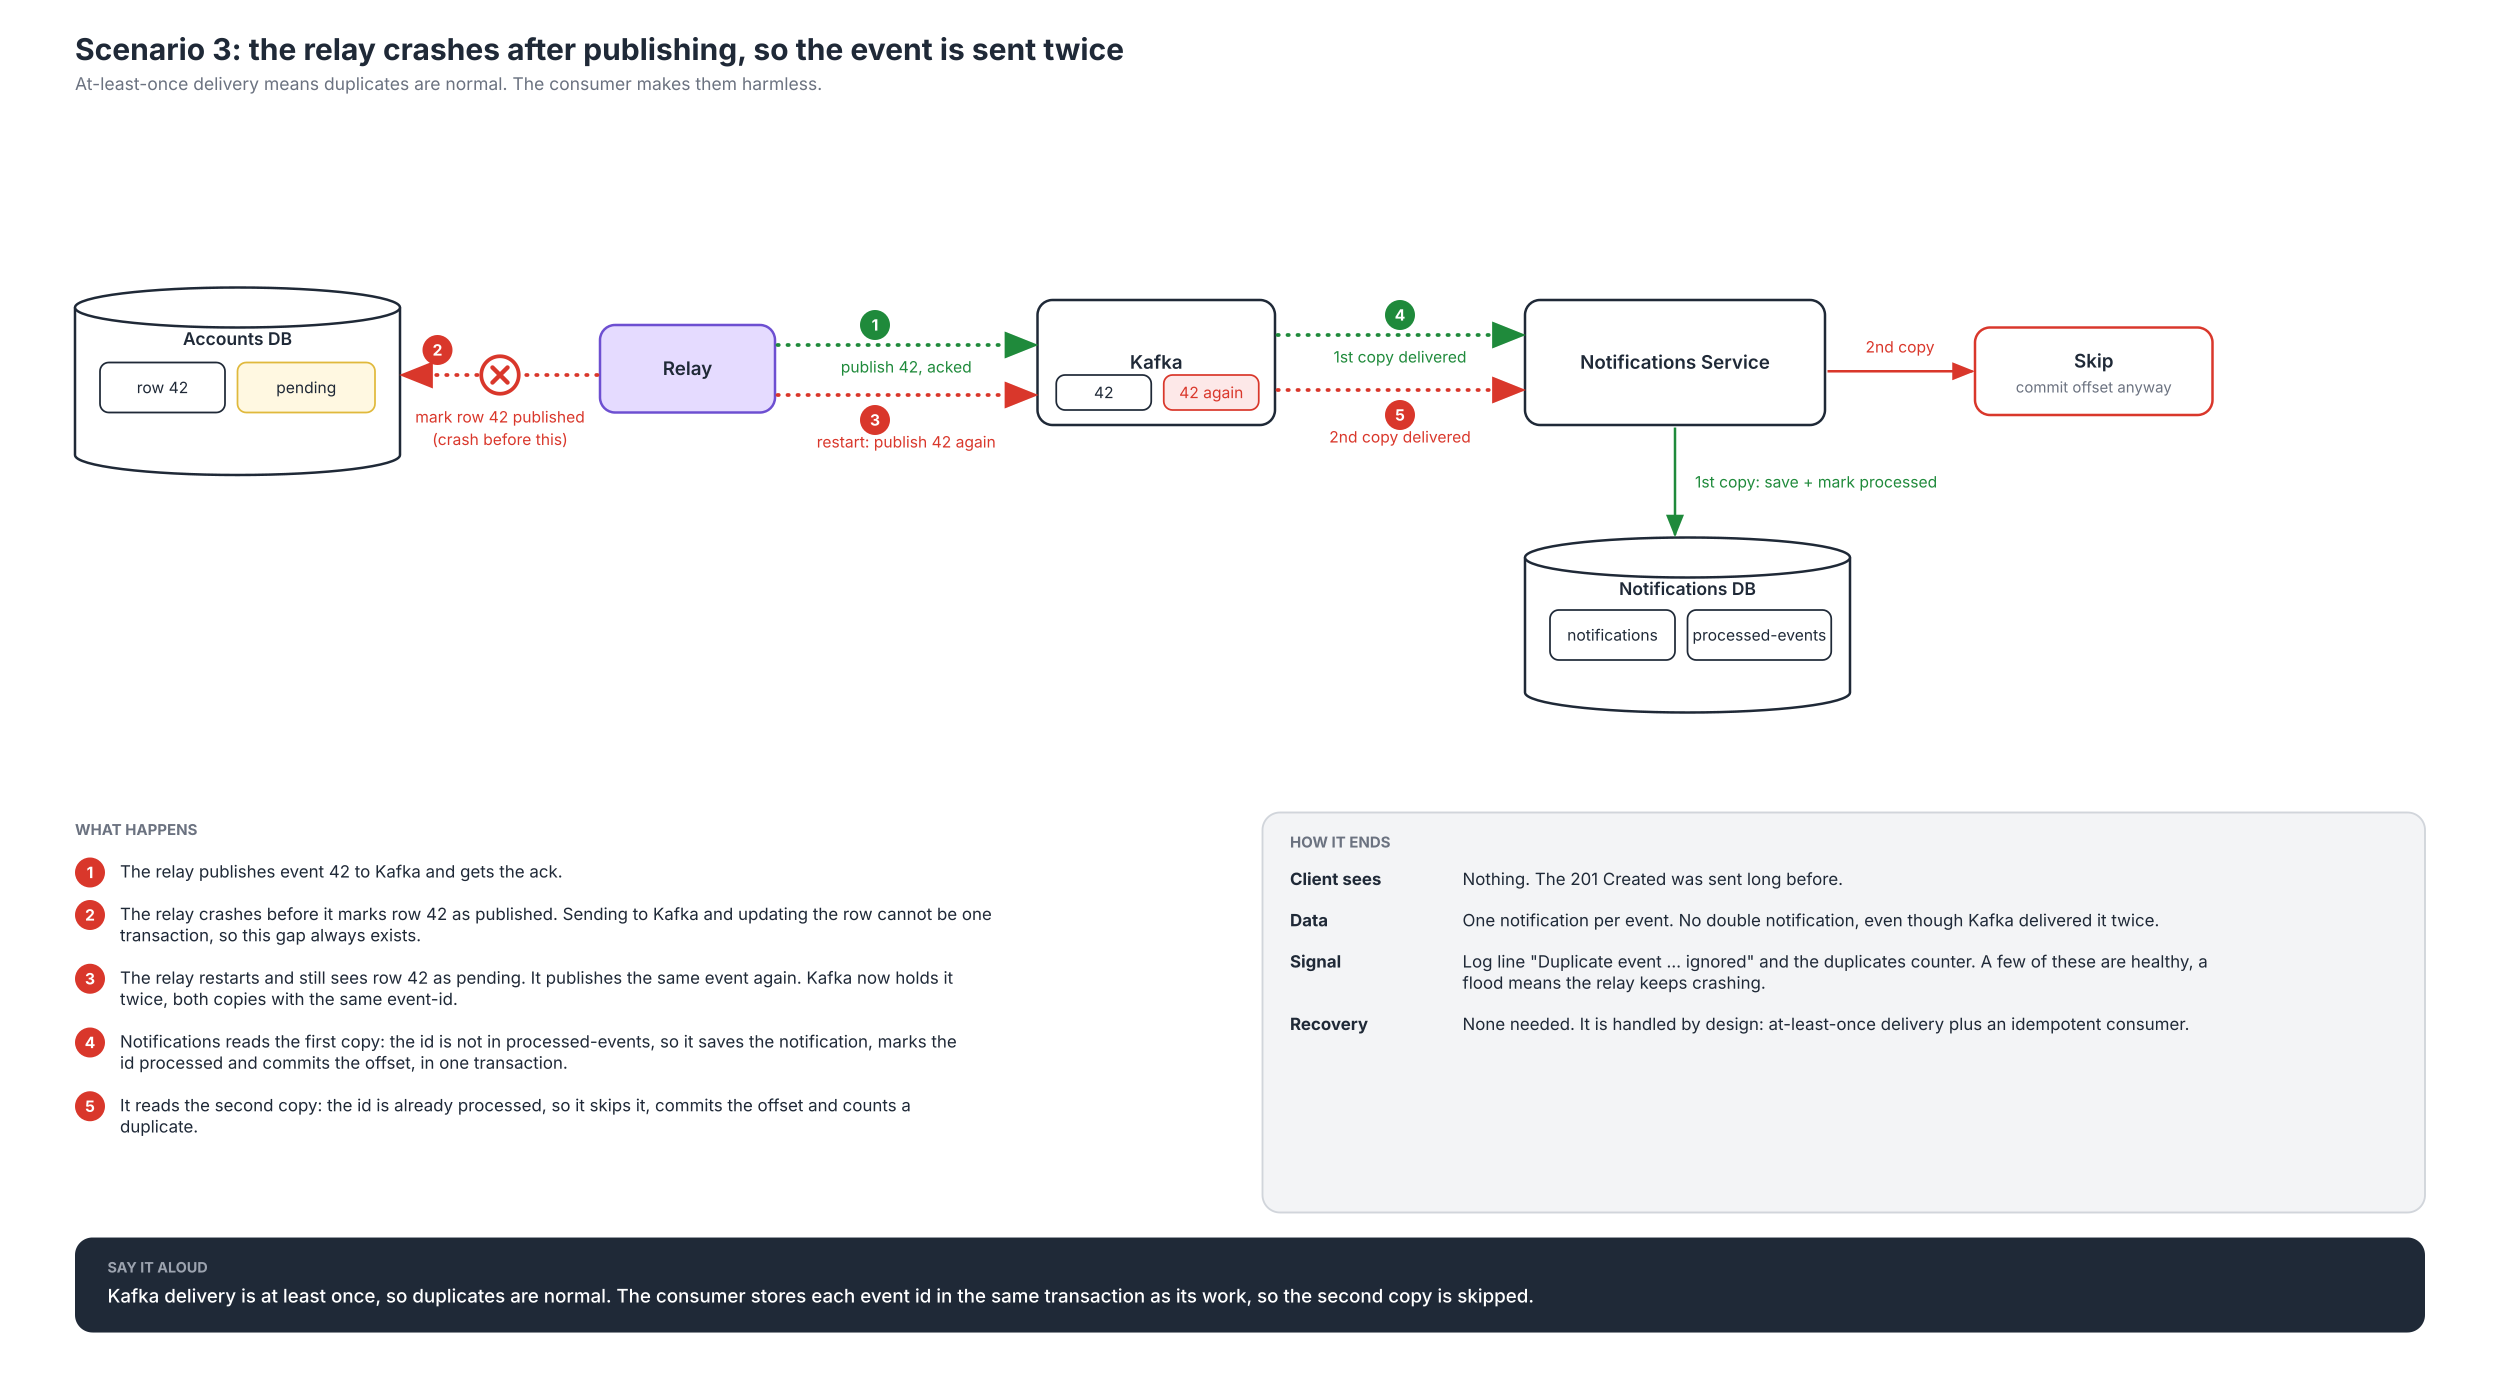
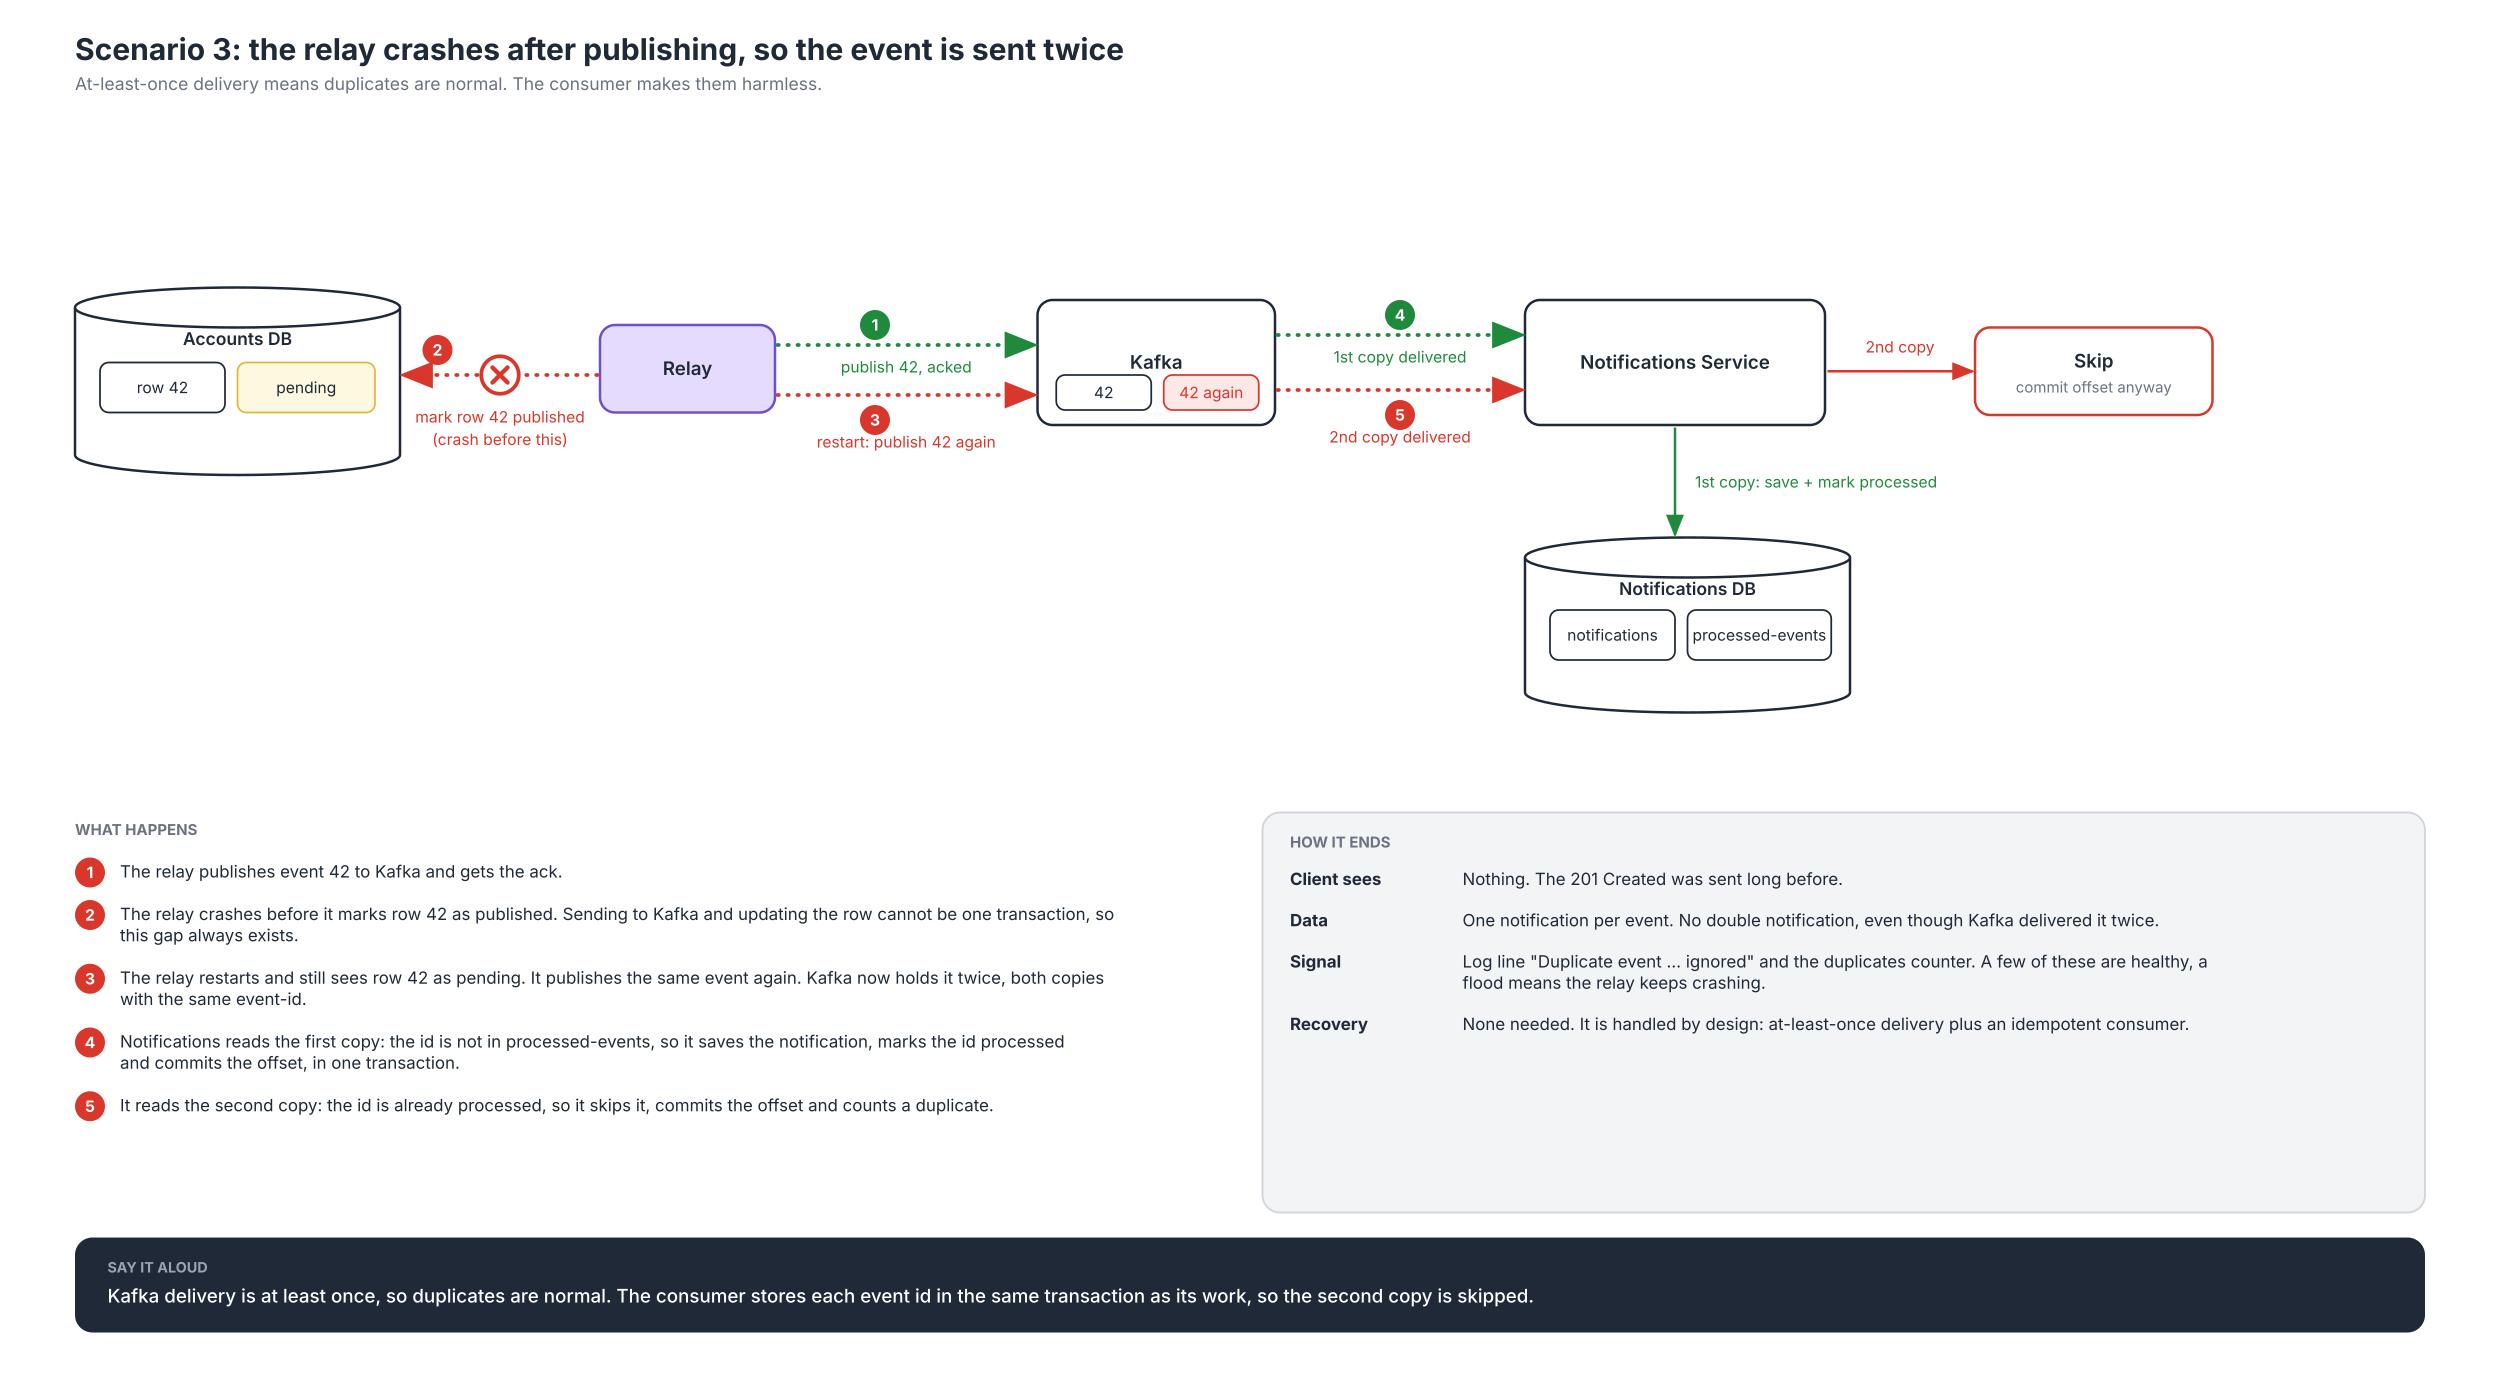
<svg xmlns="http://www.w3.org/2000/svg" width="2000" height="1100" viewBox="0 0 2000 1100" font-family="Inter,'Helvetica Neue',Arial,'Liberation Sans',sans-serif">
  <defs>
    <marker id="ahi" viewBox="0 0 10 10" refX="9" refY="5" markerWidth="9" markerHeight="9" orient="auto-start-reverse">
      <path d="M0,1 L10,5 L0,9 z" fill="#1f2937" />
    </marker>
    <marker id="ahr" viewBox="0 0 10 10" refX="9" refY="5" markerWidth="9" markerHeight="9" orient="auto-start-reverse">
      <path d="M0,1 L10,5 L0,9 z" fill="#d9372b" />
    </marker>
    <marker id="ahg" viewBox="0 0 10 10" refX="9" refY="5" markerWidth="9" markerHeight="9" orient="auto-start-reverse">
      <path d="M0,1 L10,5 L0,9 z" fill="#1f8a3b" />
    </marker>
    <marker id="ahm" viewBox="0 0 10 10" refX="9" refY="5" markerWidth="9" markerHeight="9" orient="auto-start-reverse">
      <path d="M0,1 L10,5 L0,9 z" fill="#9ca3af" />
    </marker>
  </defs>
  <rect width="2000" height="1100" fill="#fff" />
  <text x="60" y="48" text-anchor="start" font-size="24" font-weight="700" fill="#1f2937">Scenario 3: the relay crashes after publishing, so the event is sent twice</text>
  <text x="60" y="72" text-anchor="start" font-size="14" font-weight="400" fill="#6b7280">At-least-once delivery means duplicates are normal. The consumer makes them harmless.</text>
  <path d="M60,246 v118 a130.0,16 0 0 0 260,0 v-118" fill="#fff" stroke="#1f2937" stroke-width="2" />
  <ellipse cx="190.0" cy="246" rx="130.0" ry="16" fill="#fff" stroke="#1f2937" stroke-width="2" />
  <text x="190.0" y="276" text-anchor="middle" font-size="14" font-weight="600" fill="#1f2937">Accounts DB</text>
  <rect x="80" y="290" width="100" height="40" rx="7" fill="#fff" stroke="#1f2937" stroke-width="1.4" />
  <text x="130.0" y="314.5" text-anchor="middle" font-size="12.5" font-weight="400" fill="#1f2937">row 42</text>
  <rect x="190" y="290" width="110" height="40" rx="7" fill="#fff8e1" stroke="#e0b93c" stroke-width="1.4" />
  <text x="245.0" y="314.5" text-anchor="middle" font-size="12.5" font-weight="400" fill="#1f2937">pending</text>
  <rect x="480" y="260" width="140" height="70" rx="12" fill="#e5dbff" stroke="#6d4fd1" stroke-width="2" />
  <text x="550.0" y="300.0" text-anchor="middle" font-size="15" font-weight="600" fill="#1f2937">Relay</text>
  <polyline points="478,300 322,300" fill="none" stroke="#d9372b" stroke-dasharray="1 7" stroke-linecap="round" stroke-width="3" marker-end="url(#ahr)" stroke-linejoin="round" />
  <circle cx="400" cy="300" r="15" fill="#fff" stroke="#d9372b" stroke-width="3" />
  <path d="M394,294 L406,306 M406,294 L394,306" stroke="#d9372b" stroke-width="3.5" stroke-linecap="round" />
  <circle cx="350" cy="280" r="12" fill="#d9372b" />
  <text x="350" y="284.5" text-anchor="middle" font-size="12.5" font-weight="700" fill="#fff">2</text>
  <text x="400" y="338" text-anchor="middle" font-size="12.5" font-weight="400" fill="#d9372b">mark row 42 published</text>
  <text x="400" y="356" text-anchor="middle" font-size="12.5" font-weight="400" fill="#d9372b">(crash before this)</text>
  <rect x="830" y="240" width="190" height="100" rx="12" fill="#fff" stroke="#1f2937" stroke-width="2" />
  <text x="925.0" y="295.0" text-anchor="middle" font-size="15" font-weight="600" fill="#1f2937">Kafka</text>
  <rect x="845" y="300" width="76" height="28" rx="7" fill="#fff" stroke="#1f2937" stroke-width="1.4" />
  <text x="883.0" y="318.5" text-anchor="middle" font-size="12.5" font-weight="400" fill="#1f2937">42</text>
  <rect x="931" y="300" width="76" height="28" rx="7" fill="#fde8e8" stroke="#d9372b" stroke-width="1.4" />
  <text x="969.0" y="318.5" text-anchor="middle" font-size="12.5" font-weight="400" fill="#d9372b">42 again</text>
  <polyline points="622,276 828,276" fill="none" stroke="#1f8a3b" stroke-dasharray="1 7" stroke-linecap="round" stroke-width="3" marker-end="url(#ahg)" stroke-linejoin="round" />
  <circle cx="700" cy="260" r="12" fill="#1f8a3b" />
  <text x="700" y="264.5" text-anchor="middle" font-size="12.5" font-weight="700" fill="#fff">1</text>
  <text x="725" y="298" text-anchor="middle" font-size="12.5" font-weight="400" fill="#1f8a3b">publish 42, acked</text>
  <polyline points="622,316 828,316" fill="none" stroke="#d9372b" stroke-dasharray="1 7" stroke-linecap="round" stroke-width="3" marker-end="url(#ahr)" stroke-linejoin="round" />
  <circle cx="700" cy="336" r="12" fill="#d9372b" />
  <text x="700" y="340.5" text-anchor="middle" font-size="12.5" font-weight="700" fill="#fff">3</text>
  <text x="725" y="358" text-anchor="middle" font-size="12.5" font-weight="400" fill="#d9372b">restart: publish 42 again</text>
  <rect x="1220" y="240" width="240" height="100" rx="12" fill="#fff" stroke="#1f2937" stroke-width="2" />
  <text x="1340.0" y="295.0" text-anchor="middle" font-size="15" font-weight="600" fill="#1f2937">Notifications Service</text>
  <polyline points="1022,268 1218,268" fill="none" stroke="#1f8a3b" stroke-dasharray="1 7" stroke-linecap="round" stroke-width="3" marker-end="url(#ahg)" stroke-linejoin="round" />
  <circle cx="1120" cy="252" r="12" fill="#1f8a3b" />
  <text x="1120" y="256.5" text-anchor="middle" font-size="12.5" font-weight="700" fill="#fff">4</text>
  <text x="1120" y="290" text-anchor="middle" font-size="12.5" font-weight="400" fill="#1f8a3b">1st copy delivered</text>
  <polyline points="1022,312 1218,312" fill="none" stroke="#d9372b" stroke-dasharray="1 7" stroke-linecap="round" stroke-width="3" marker-end="url(#ahr)" stroke-linejoin="round" />
  <circle cx="1120" cy="332" r="12" fill="#d9372b" />
  <text x="1120" y="336.5" text-anchor="middle" font-size="12.5" font-weight="700" fill="#fff">5</text>
  <text x="1120" y="354" text-anchor="middle" font-size="12.5" font-weight="400" fill="#d9372b">2nd copy delivered</text>
  <path d="M1220,446 v108 a130.0,16 0 0 0 260,0 v-108" fill="#fff" stroke="#1f2937" stroke-width="2" />
  <ellipse cx="1350.0" cy="446" rx="130.0" ry="16" fill="#fff" stroke="#1f2937" stroke-width="2" />
  <text x="1350.0" y="476" text-anchor="middle" font-size="14" font-weight="600" fill="#1f2937">Notifications DB</text>
  <rect x="1240" y="488" width="100" height="40" rx="7" fill="#fff" stroke="#1f2937" stroke-width="1.4" />
  <text x="1290.0" y="512.5" text-anchor="middle" font-size="12.5" font-weight="400" fill="#1f2937">notifications</text>
  <rect x="1350" y="488" width="115" height="40" rx="7" fill="#fff" stroke="#1f2937" stroke-width="1.4" />
  <text x="1407.5" y="512.5" text-anchor="middle" font-size="12.5" font-weight="400" fill="#1f2937">processed-events</text>
  <polyline points="1340,342 1340,428" fill="none" stroke="#1f8a3b" stroke-width="2" marker-end="url(#ahg)" stroke-linejoin="round" />
  <text x="1356" y="390" text-anchor="start" font-size="12.5" font-weight="400" fill="#1f8a3b">1st copy: save + mark processed</text>
  <rect x="1580" y="262" width="190" height="70" rx="12" fill="#fff" stroke="#d9372b" stroke-width="2" />
  <text x="1675.0" y="294.0" text-anchor="middle" font-size="15" font-weight="600" fill="#1f2937">Skip</text>
  <text x="1675.0" y="314.0" text-anchor="middle" font-size="12" font-weight="400" fill="#6b7280">commit offset anyway</text>
  <polyline points="1462,297 1578,297" fill="none" stroke="#d9372b" stroke-width="2" marker-end="url(#ahr)" stroke-linejoin="round" />
  <text x="1520" y="282" text-anchor="middle" font-size="12.5" font-weight="400" fill="#d9372b">2nd copy</text>
  <text x="60" y="668" text-anchor="start" font-size="12" font-weight="700" fill="#6b7280">WHAT HAPPENS</text>
  <circle cx="72" cy="698" r="12" fill="#d9372b" />
  <text x="72" y="702.5" text-anchor="middle" font-size="12.5" font-weight="700" fill="#fff">1</text>
  <text x="96" y="702" text-anchor="start" font-size="13.5" font-weight="400" fill="#1f2937">The relay publishes event 42 to Kafka and gets the ack.</text>
  <circle cx="72" cy="732" r="12" fill="#d9372b" />
  <text x="72" y="736.5" text-anchor="middle" font-size="12.5" font-weight="700" fill="#fff">2</text>
-   <text x="96" y="736" text-anchor="start" font-size="13.5" font-weight="400" fill="#1f2937">The relay crashes before it marks row 42 as published. Sending to Kafka and updating the row cannot be one</text>
-   <text x="96" y="753" text-anchor="start" font-size="13.5" font-weight="400" fill="#1f2937">transaction, so this gap always exists.</text>
+   <text x="96" y="736" text-anchor="start" font-size="13.5" font-weight="400" fill="#1f2937">The relay crashes before it marks row 42 as published. Sending to Kafka and updating the row cannot be one transaction, so</text>
+   <text x="96" y="753" text-anchor="start" font-size="13.5" font-weight="400" fill="#1f2937">this gap always exists.</text>
  <circle cx="72" cy="783" r="12" fill="#d9372b" />
  <text x="72" y="787.5" text-anchor="middle" font-size="12.5" font-weight="700" fill="#fff">3</text>
-   <text x="96" y="787" text-anchor="start" font-size="13.5" font-weight="400" fill="#1f2937">The relay restarts and still sees row 42 as pending. It publishes the same event again. Kafka now holds it</text>
-   <text x="96" y="804" text-anchor="start" font-size="13.5" font-weight="400" fill="#1f2937">twice, both copies with the same event-id.</text>
+   <text x="96" y="787" text-anchor="start" font-size="13.5" font-weight="400" fill="#1f2937">The relay restarts and still sees row 42 as pending. It publishes the same event again. Kafka now holds it twice, both copies</text>
+   <text x="96" y="804" text-anchor="start" font-size="13.5" font-weight="400" fill="#1f2937">with the same event-id.</text>
  <circle cx="72" cy="834" r="12" fill="#d9372b" />
  <text x="72" y="838.5" text-anchor="middle" font-size="12.5" font-weight="700" fill="#fff">4</text>
-   <text x="96" y="838" text-anchor="start" font-size="13.5" font-weight="400" fill="#1f2937">Notifications reads the first copy: the id is not in processed-events, so it saves the notification, marks the</text>
-   <text x="96" y="855" text-anchor="start" font-size="13.5" font-weight="400" fill="#1f2937">id processed and commits the offset, in one transaction.</text>
+   <text x="96" y="838" text-anchor="start" font-size="13.5" font-weight="400" fill="#1f2937">Notifications reads the first copy: the id is not in processed-events, so it saves the notification, marks the id processed</text>
+   <text x="96" y="855" text-anchor="start" font-size="13.5" font-weight="400" fill="#1f2937">and commits the offset, in one transaction.</text>
  <circle cx="72" cy="885" r="12" fill="#d9372b" />
  <text x="72" y="889.5" text-anchor="middle" font-size="12.5" font-weight="700" fill="#fff">5</text>
-   <text x="96" y="889" text-anchor="start" font-size="13.5" font-weight="400" fill="#1f2937">It reads the second copy: the id is already processed, so it skips it, commits the offset and counts a</text>
-   <text x="96" y="906" text-anchor="start" font-size="13.5" font-weight="400" fill="#1f2937">duplicate.</text>
+   <text x="96" y="889" text-anchor="start" font-size="13.5" font-weight="400" fill="#1f2937">It reads the second copy: the id is already processed, so it skips it, commits the offset and counts a duplicate.</text>
  <rect x="1010" y="650" width="930" height="320" rx="14" fill="#f3f4f6" stroke="#d1d5db" stroke-width="1.5" />
  <text x="1032" y="678" text-anchor="start" font-size="12" font-weight="700" fill="#6b7280">HOW IT ENDS</text>
  <text x="1032" y="708" text-anchor="start" font-size="13.5" font-weight="700" fill="#1f2937">Client sees</text>
  <text x="1170" y="708" text-anchor="start" font-size="13.5" font-weight="400" fill="#1f2937">Nothing. The 201 Created was sent long before.</text>
  <text x="1032" y="741" text-anchor="start" font-size="13.5" font-weight="700" fill="#1f2937">Data</text>
  <text x="1170" y="741" text-anchor="start" font-size="13.5" font-weight="400" fill="#1f2937">One notification per event. No double notification, even though Kafka delivered it twice.</text>
  <text x="1032" y="774" text-anchor="start" font-size="13.5" font-weight="700" fill="#1f2937">Signal</text>
  <text x="1170" y="774" text-anchor="start" font-size="13.5" font-weight="400" fill="#1f2937">Log line "Duplicate event ... ignored" and the duplicates counter. A few of these are healthy, a</text>
  <text x="1170" y="791" text-anchor="start" font-size="13.5" font-weight="400" fill="#1f2937">flood means the relay keeps crashing.</text>
  <text x="1032" y="824" text-anchor="start" font-size="13.5" font-weight="700" fill="#1f2937">Recovery</text>
  <text x="1170" y="824" text-anchor="start" font-size="13.5" font-weight="400" fill="#1f2937">None needed. It is handled by design: at-least-once delivery plus an idempotent consumer.</text>
  <rect x="60" y="990" width="1880" height="76" rx="14" fill="#1f2937" />
  <text x="86" y="1018" text-anchor="start" font-size="11.5" font-weight="700" fill="#9ca3af">SAY IT ALOUD</text>
  <text x="86" y="1042" text-anchor="start" font-size="15" font-weight="500" fill="#fff">Kafka delivery is at least once, so duplicates are normal. The consumer stores each event id in the same transaction as its work, so the second copy is skipped.</text>
</svg>
